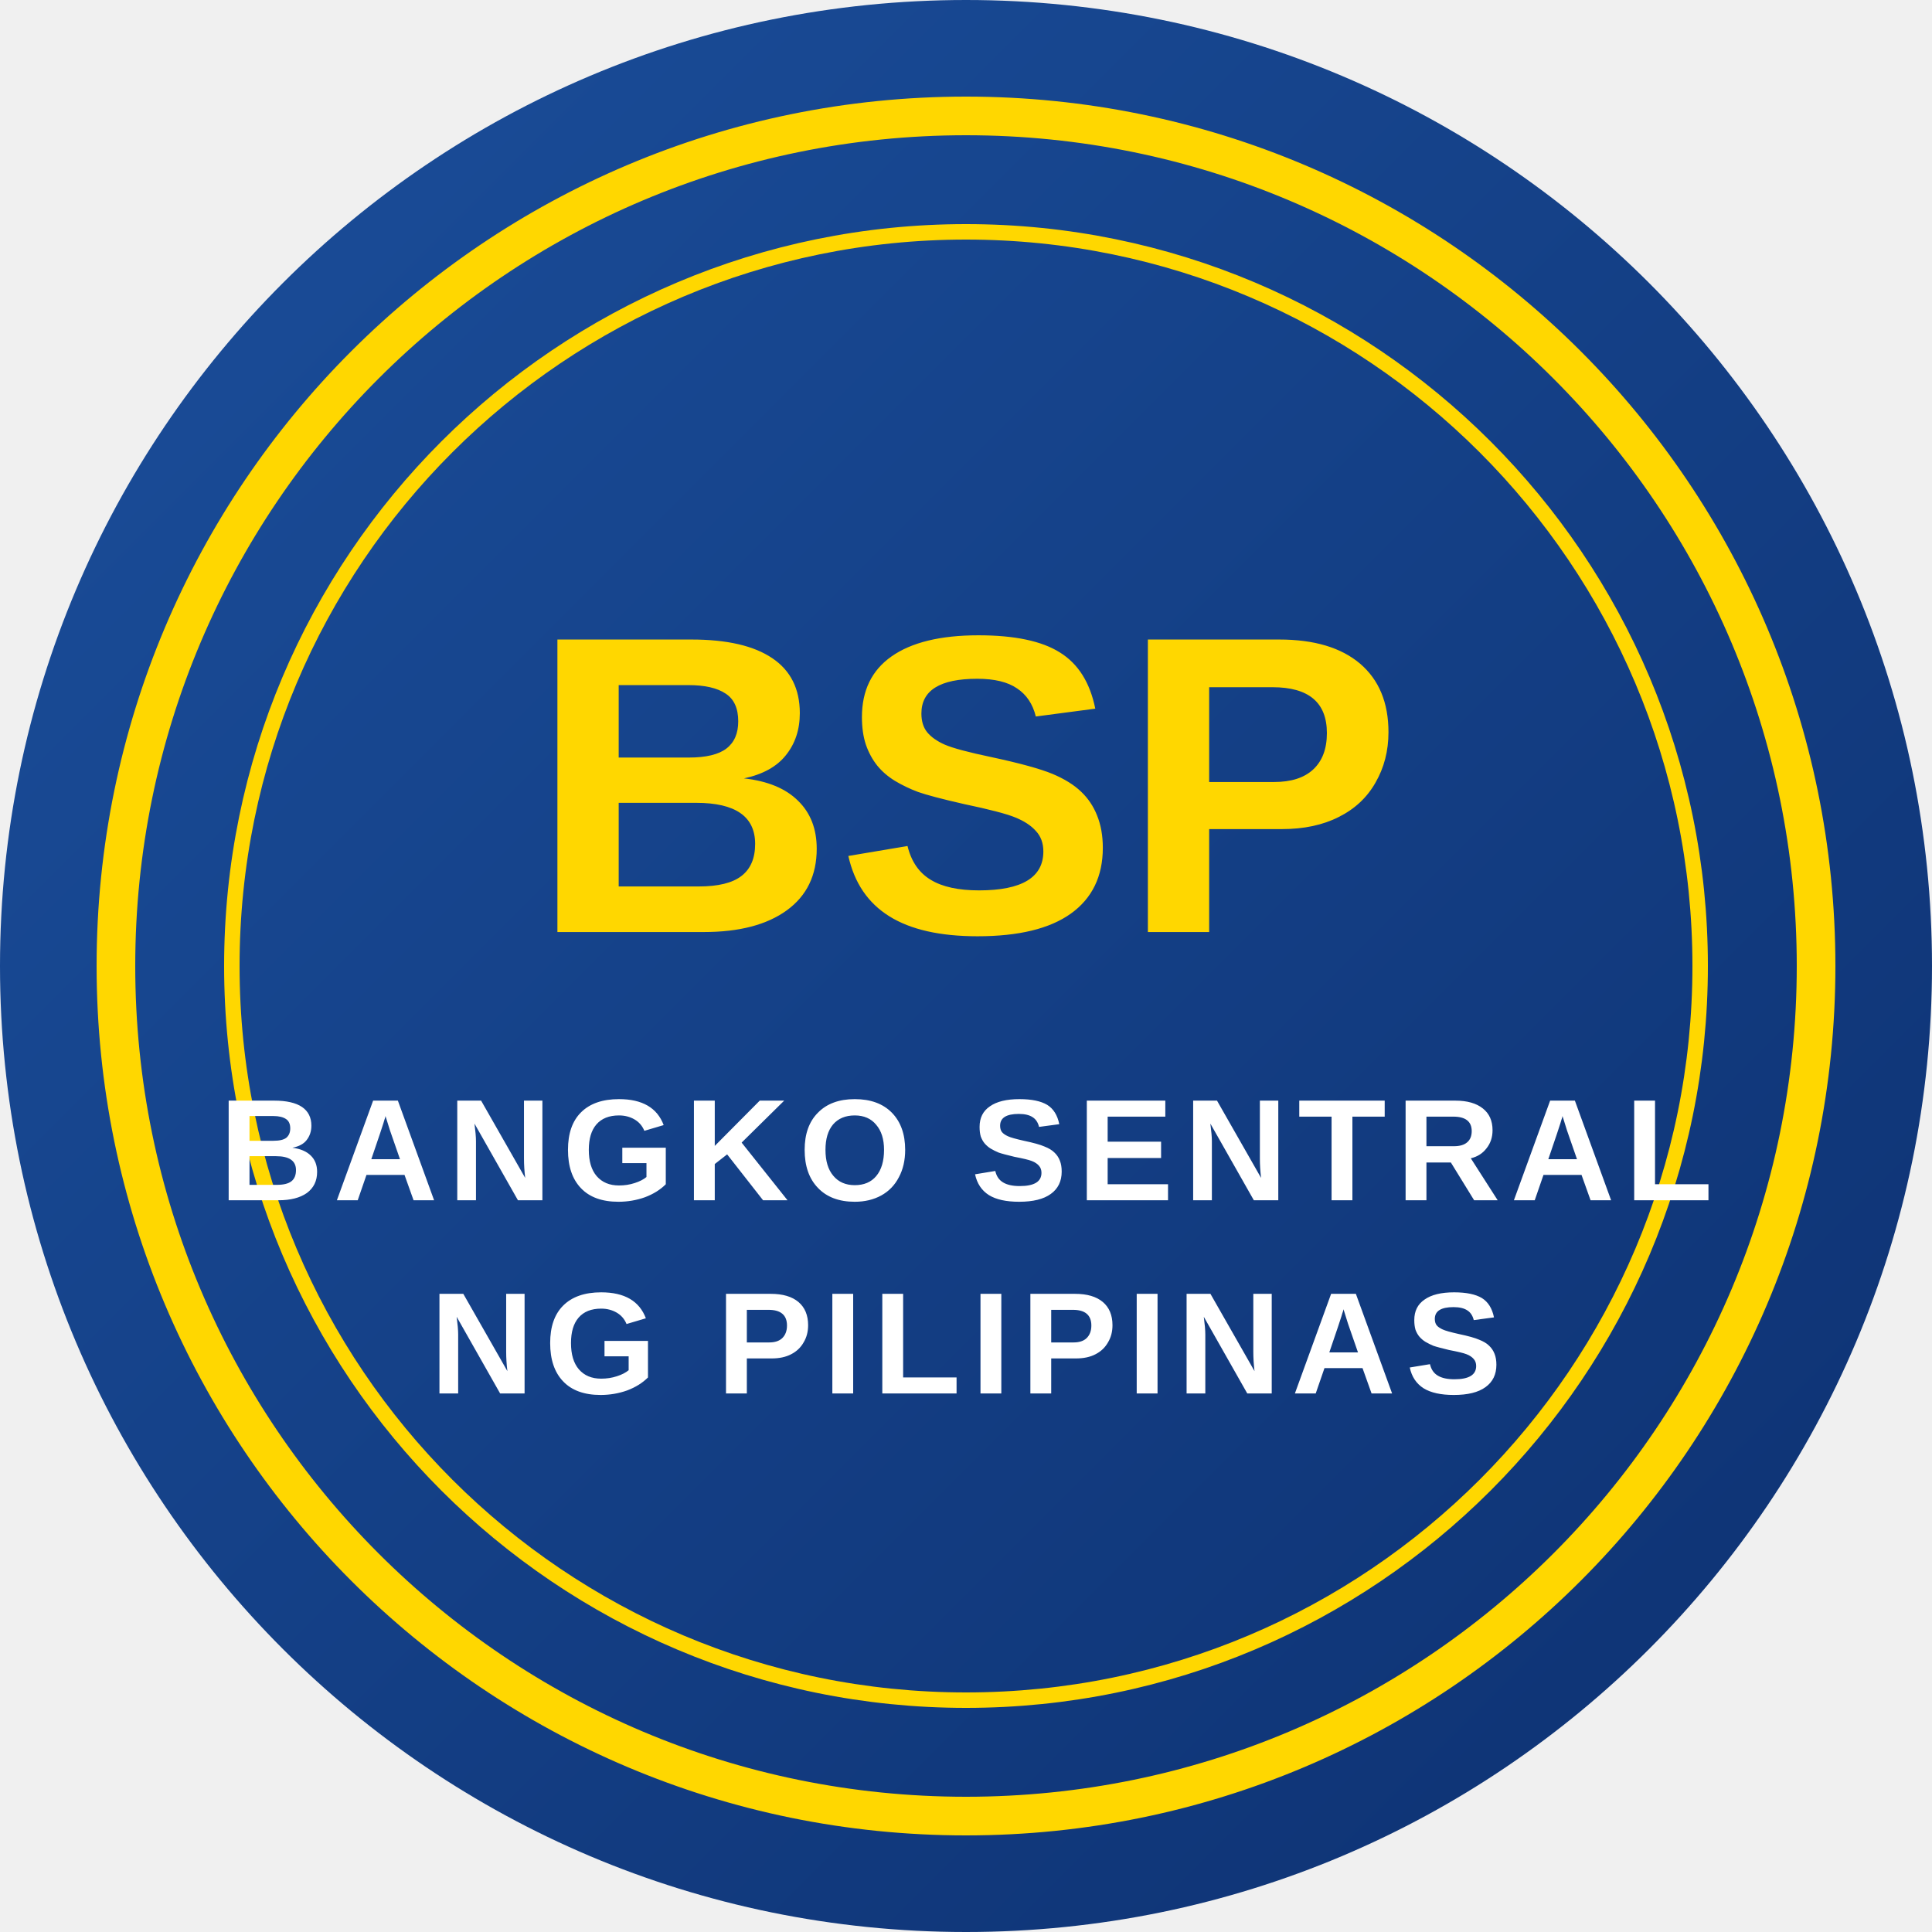
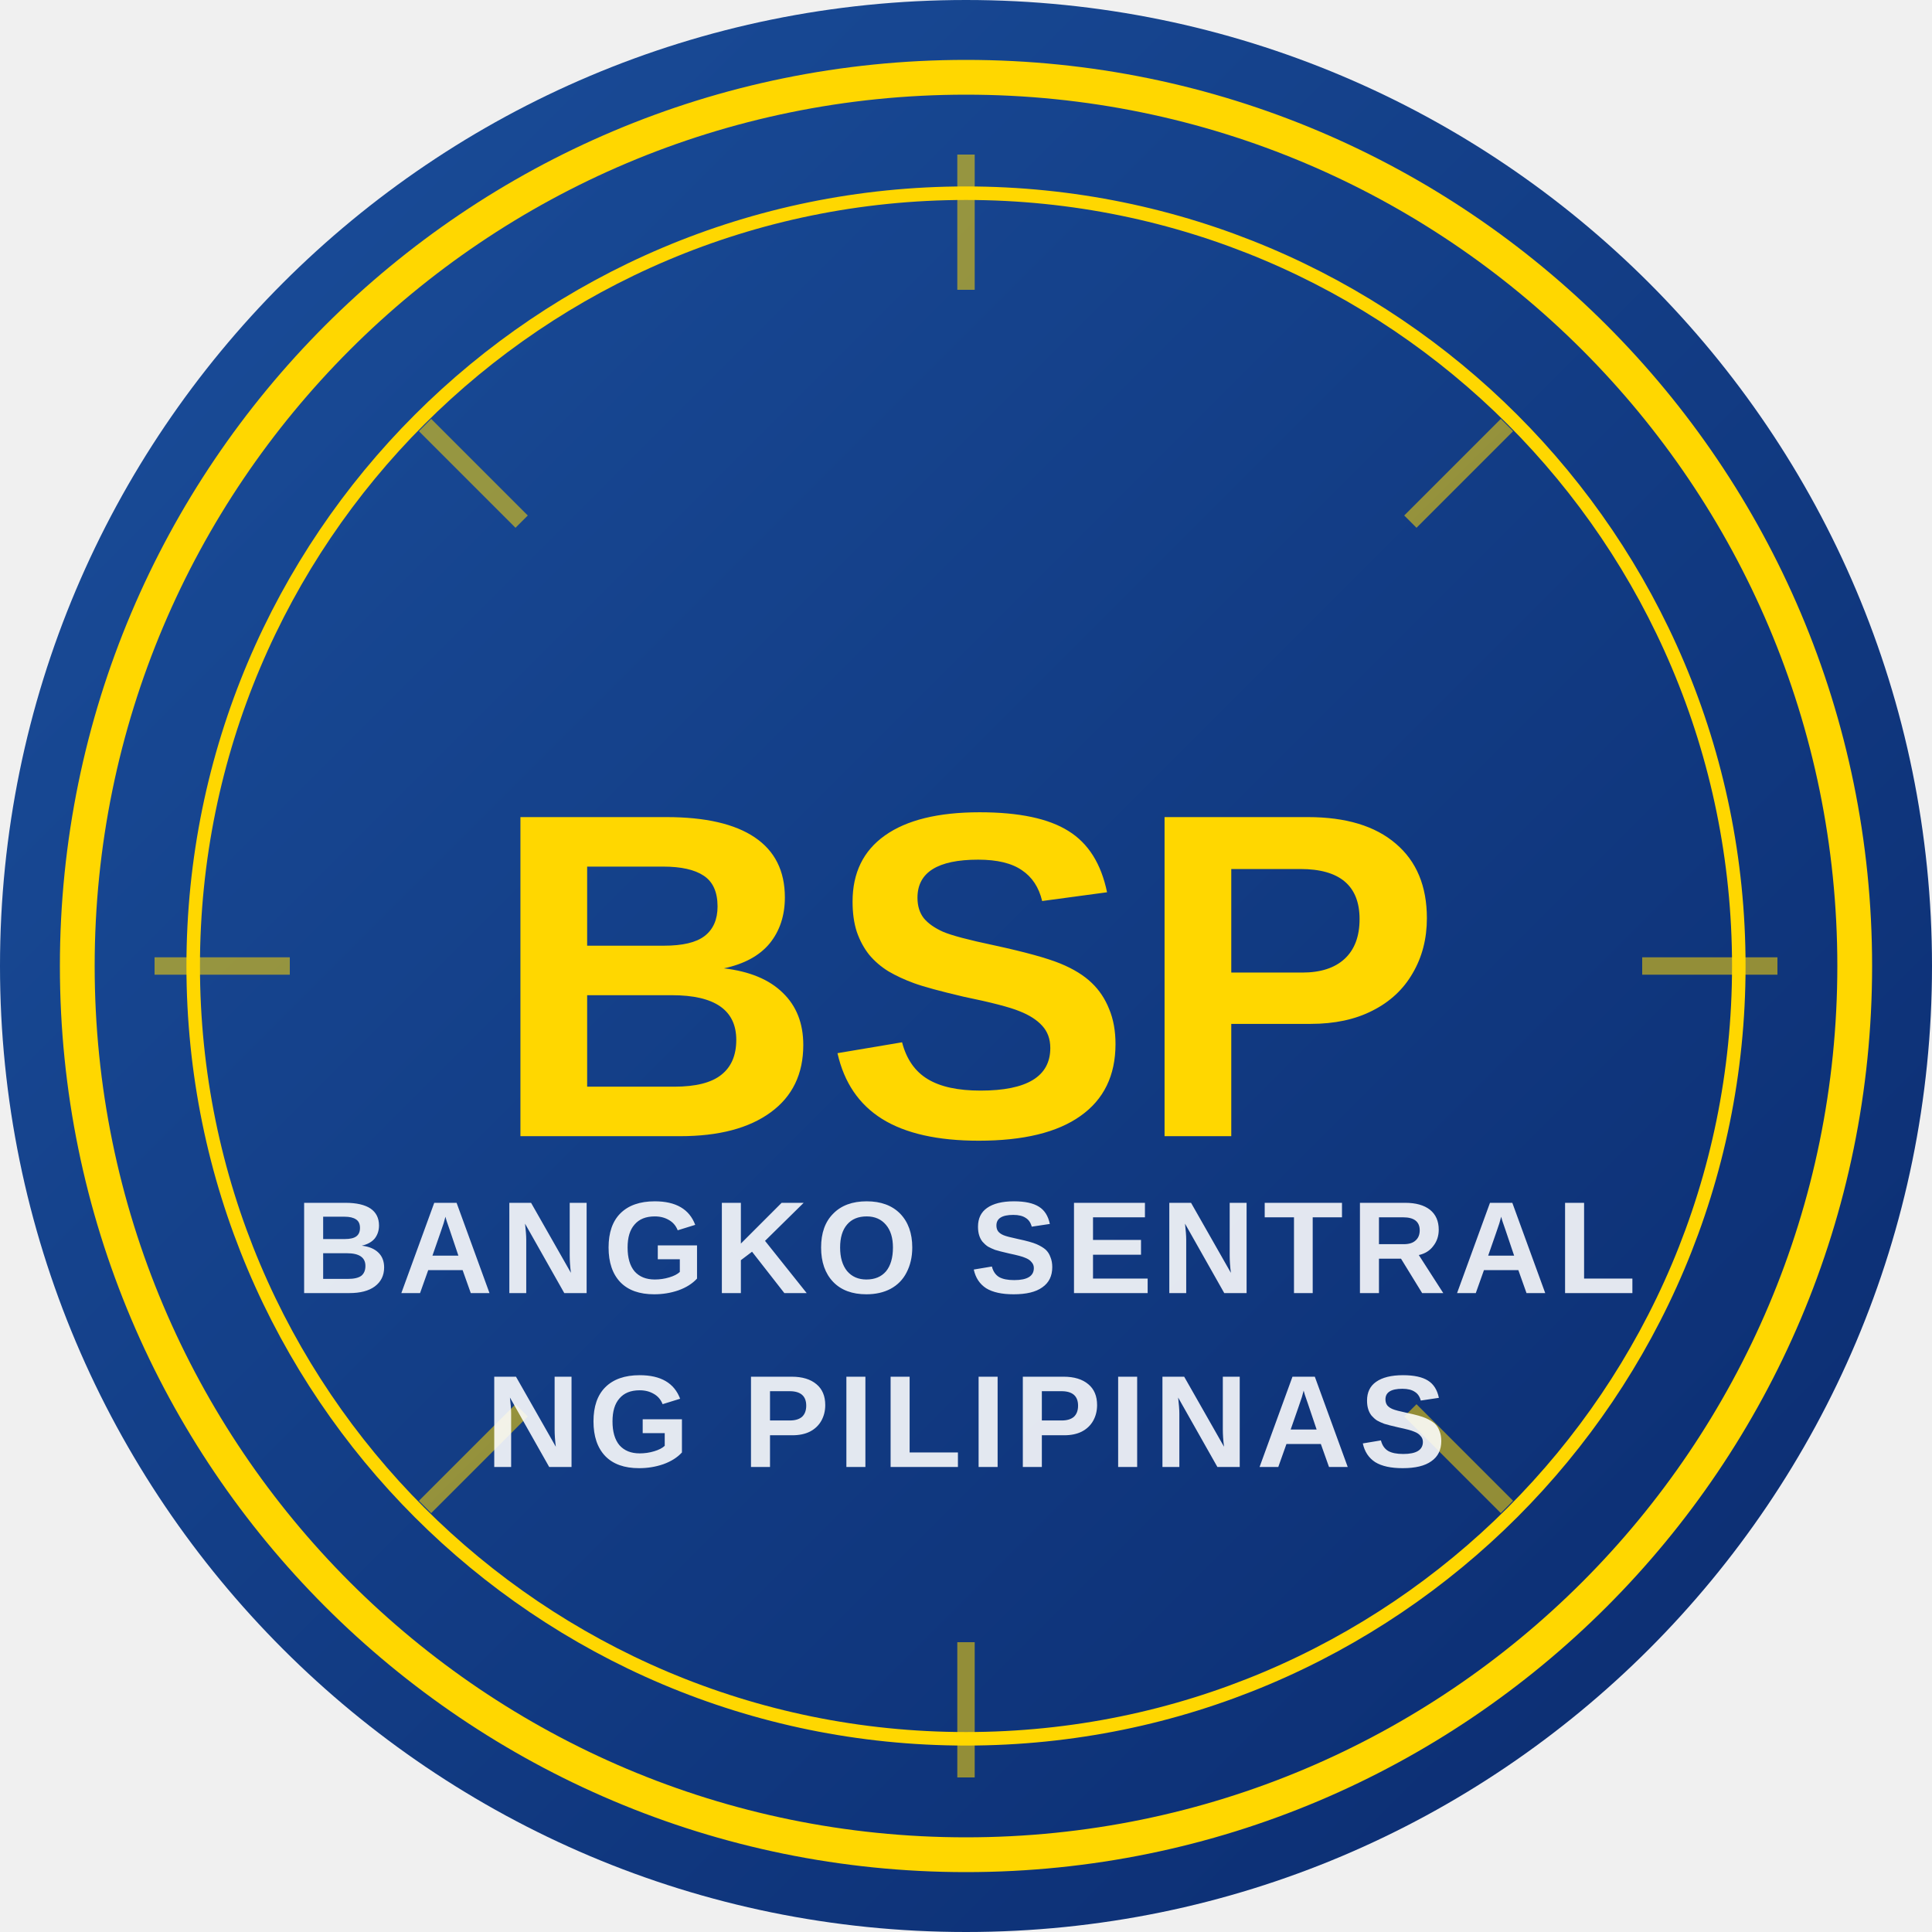
<svg xmlns="http://www.w3.org/2000/svg" viewBox="0 0 100 100">
  <defs>
-     <linearGradient id="bspbg" x1="0%" y1="0%" x2="100%" y2="100%">
+     <linearGradient id="bspGrad" x1="0%" y1="0%" x2="100%" y2="100%">
      <stop offset="0%" stop-color="#1B4F9C" />
-       <stop offset="100%" stop-color="#0D3070" />
+       <stop offset="100%" stop-color="#0A2A6E" />
    </linearGradient>
  </defs>
-   <circle cx="50" cy="50" r="50" fill="url(#bspbg)" />
-   <circle cx="50" cy="50" r="44" fill="none" stroke="#FFD700" stroke-width="2" />
-   <circle cx="50" cy="50" r="38" fill="none" stroke="#FFD700" stroke-width="0.8" />
-   <text x="50" y="42" text-anchor="middle" dominant-baseline="middle" font-family="'Arial Black',Arial,sans-serif" font-weight="900" font-size="22" fill="#FFD700">BSP</text>
-   <text x="50" y="60" text-anchor="middle" dominant-baseline="middle" font-family="Arial,sans-serif" font-weight="600" font-size="7.5" fill="white" letter-spacing="0.5">BANGKO SENTRAL</text>
-   <text x="50" y="70" text-anchor="middle" dominant-baseline="middle" font-family="Arial,sans-serif" font-weight="600" font-size="7.5" fill="white" letter-spacing="0.5">NG PILIPINAS</text>
+   <circle cx="50" cy="50" r="50" fill="url(#bspGrad)" />
+   <circle cx="50" cy="50" r="46" fill="none" stroke="#FFD700" stroke-width="1.8" />
+   <circle cx="50" cy="50" r="40" fill="none" stroke="#FFD700" stroke-width="0.7" />
+   <g stroke="#FFD700" stroke-width="0.9" opacity="0.55">
+     <line x1="50" y1="8" x2="50" y2="15" />
+     <line x1="50" y1="85" x2="50" y2="92" />
+     <line x1="8" y1="50" x2="15" y2="50" />
+     <line x1="85" y1="50" x2="92" y2="50" />
+     <line x1="22" y1="22" x2="27" y2="27" />
+     <line x1="73" y1="73" x2="78" y2="78" />
+     <line x1="78" y1="22" x2="73" y2="27" />
+     <line x1="27" y1="73" x2="22" y2="78" />
+   </g>
+   <text x="50" y="52" text-anchor="middle" dominant-baseline="middle" font-family="'Arial Black',Arial,sans-serif" font-weight="900" font-size="24" fill="#FFD700">BSP</text>
+   <text x="50" y="65" text-anchor="middle" dominant-baseline="middle" font-family="Arial,Helvetica,sans-serif" font-weight="600" font-size="6.8" fill="rgba(255,255,255,0.88)" letter-spacing="0.4">BANGKO SENTRAL</text>
+   <text x="50" y="74" text-anchor="middle" dominant-baseline="middle" font-family="Arial,Helvetica,sans-serif" font-weight="600" font-size="6.8" fill="rgba(255,255,255,0.88)" letter-spacing="0.4">NG PILIPINAS</text>
</svg>
